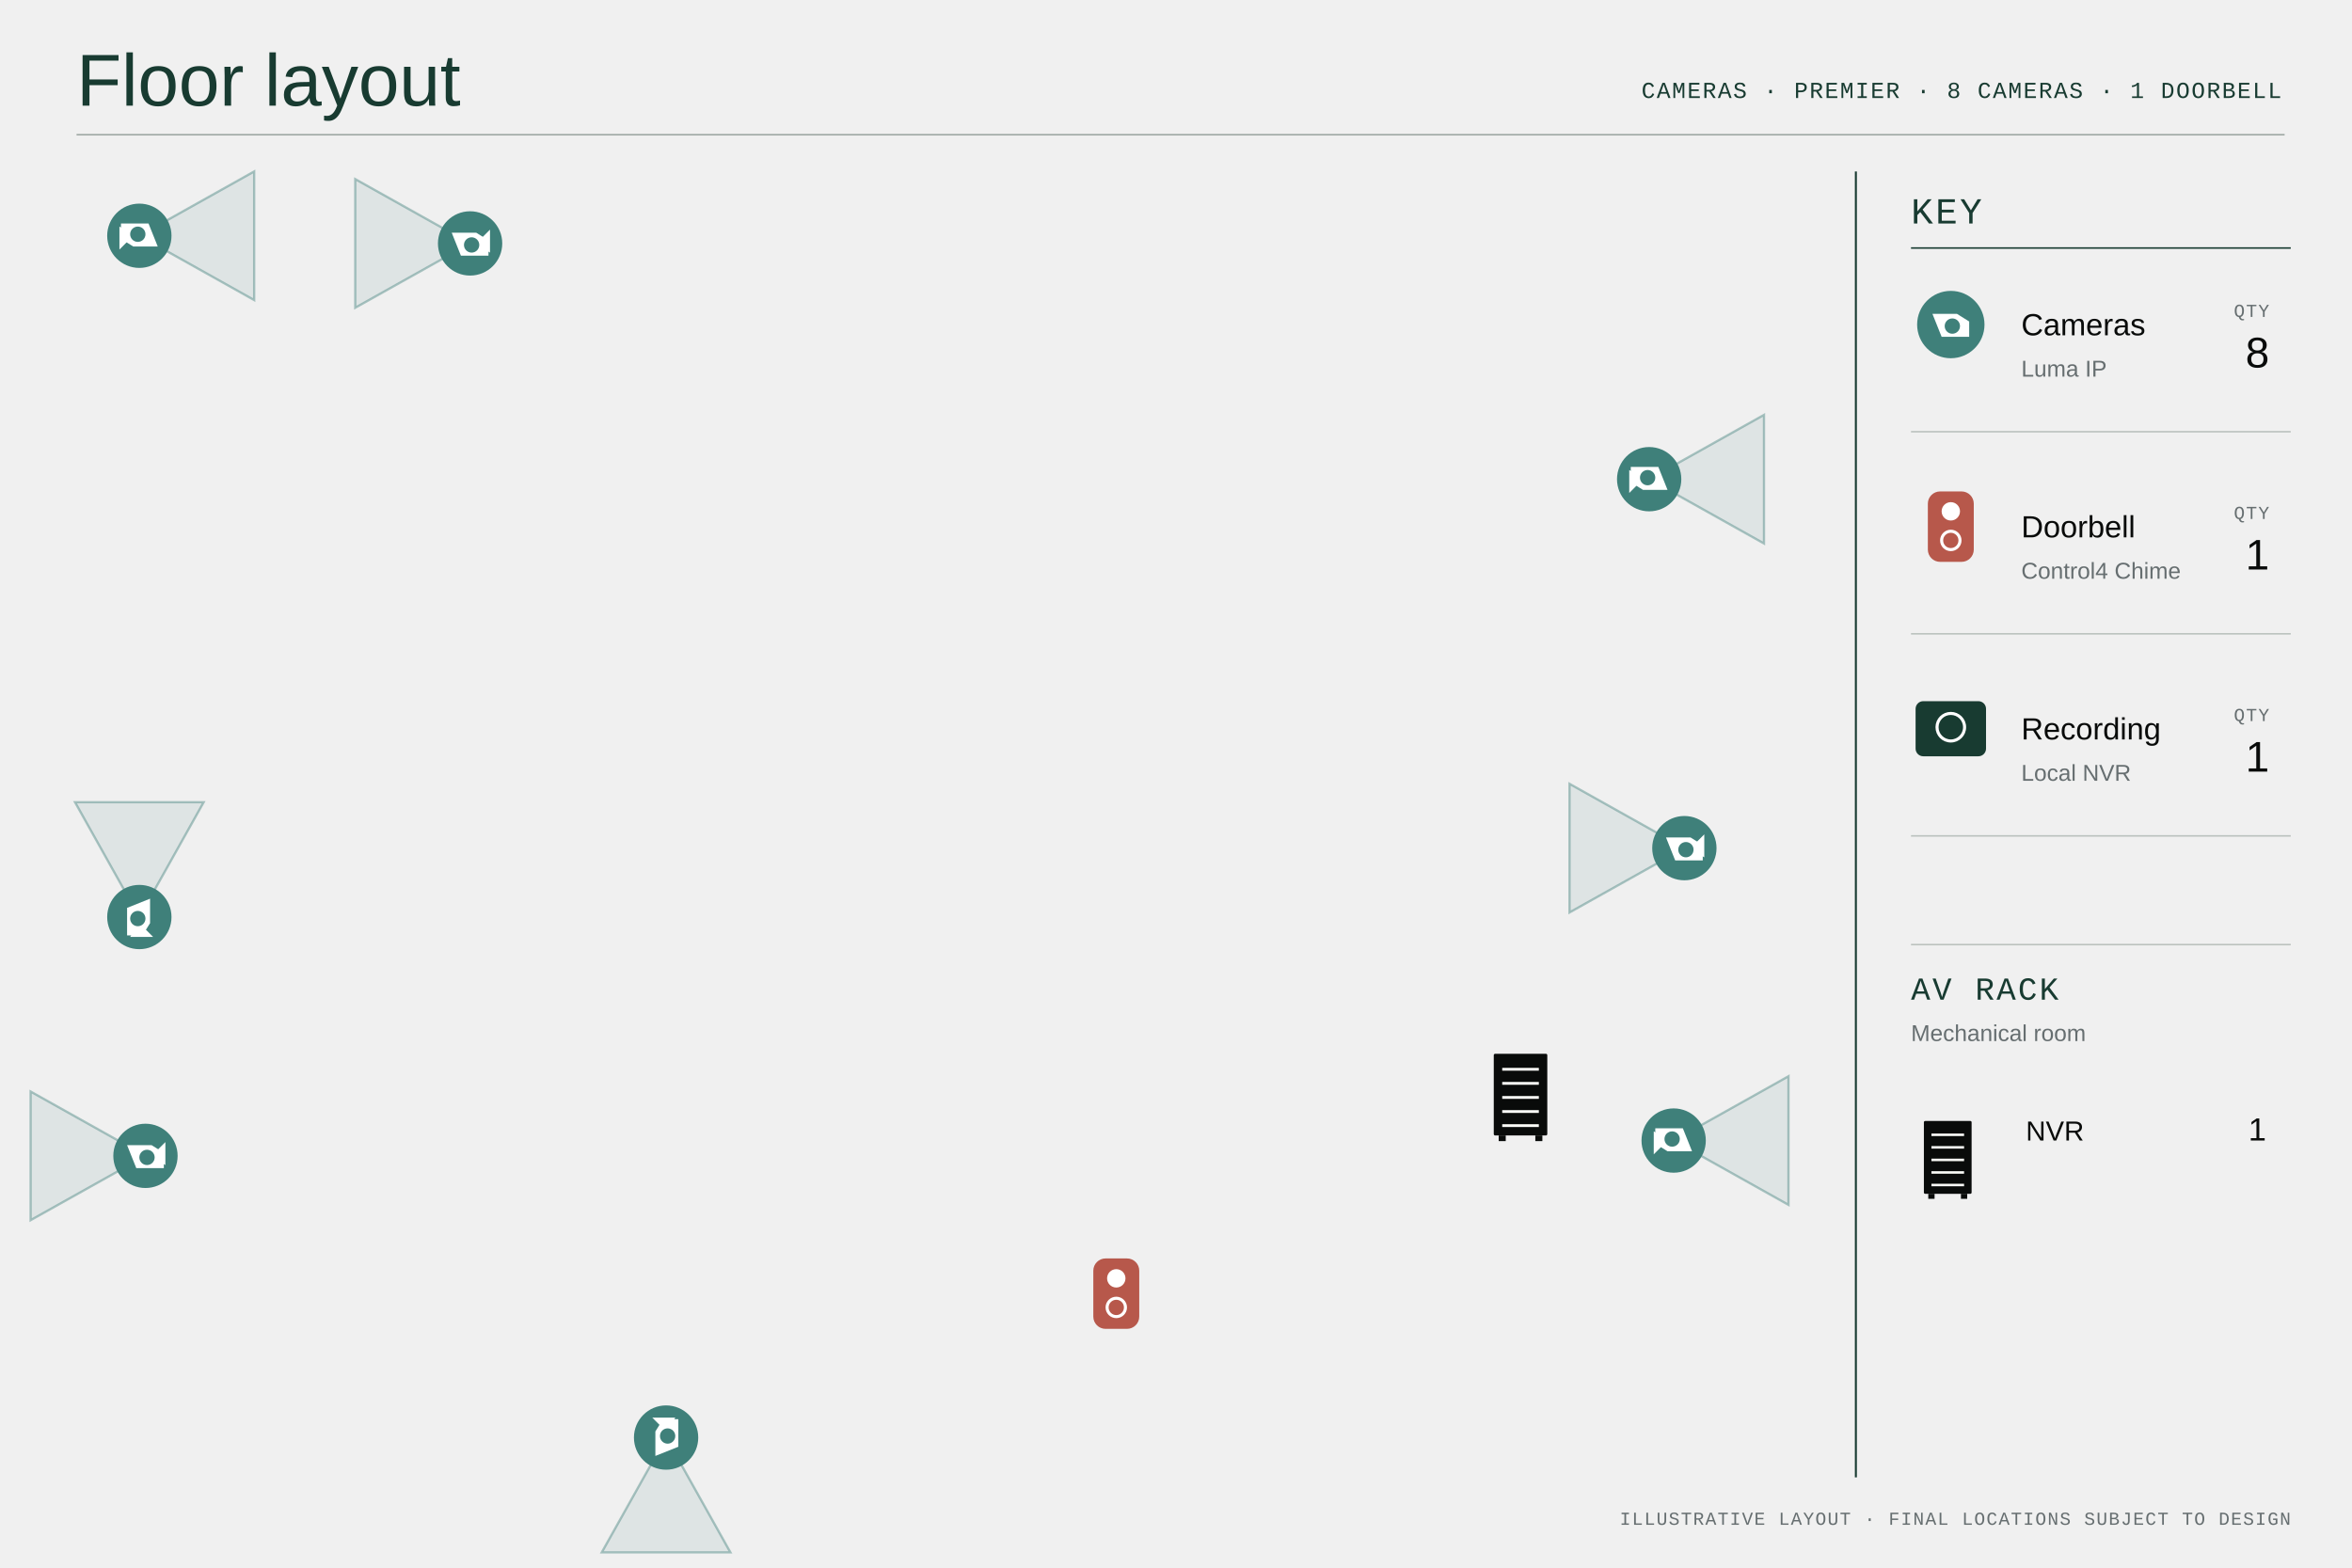
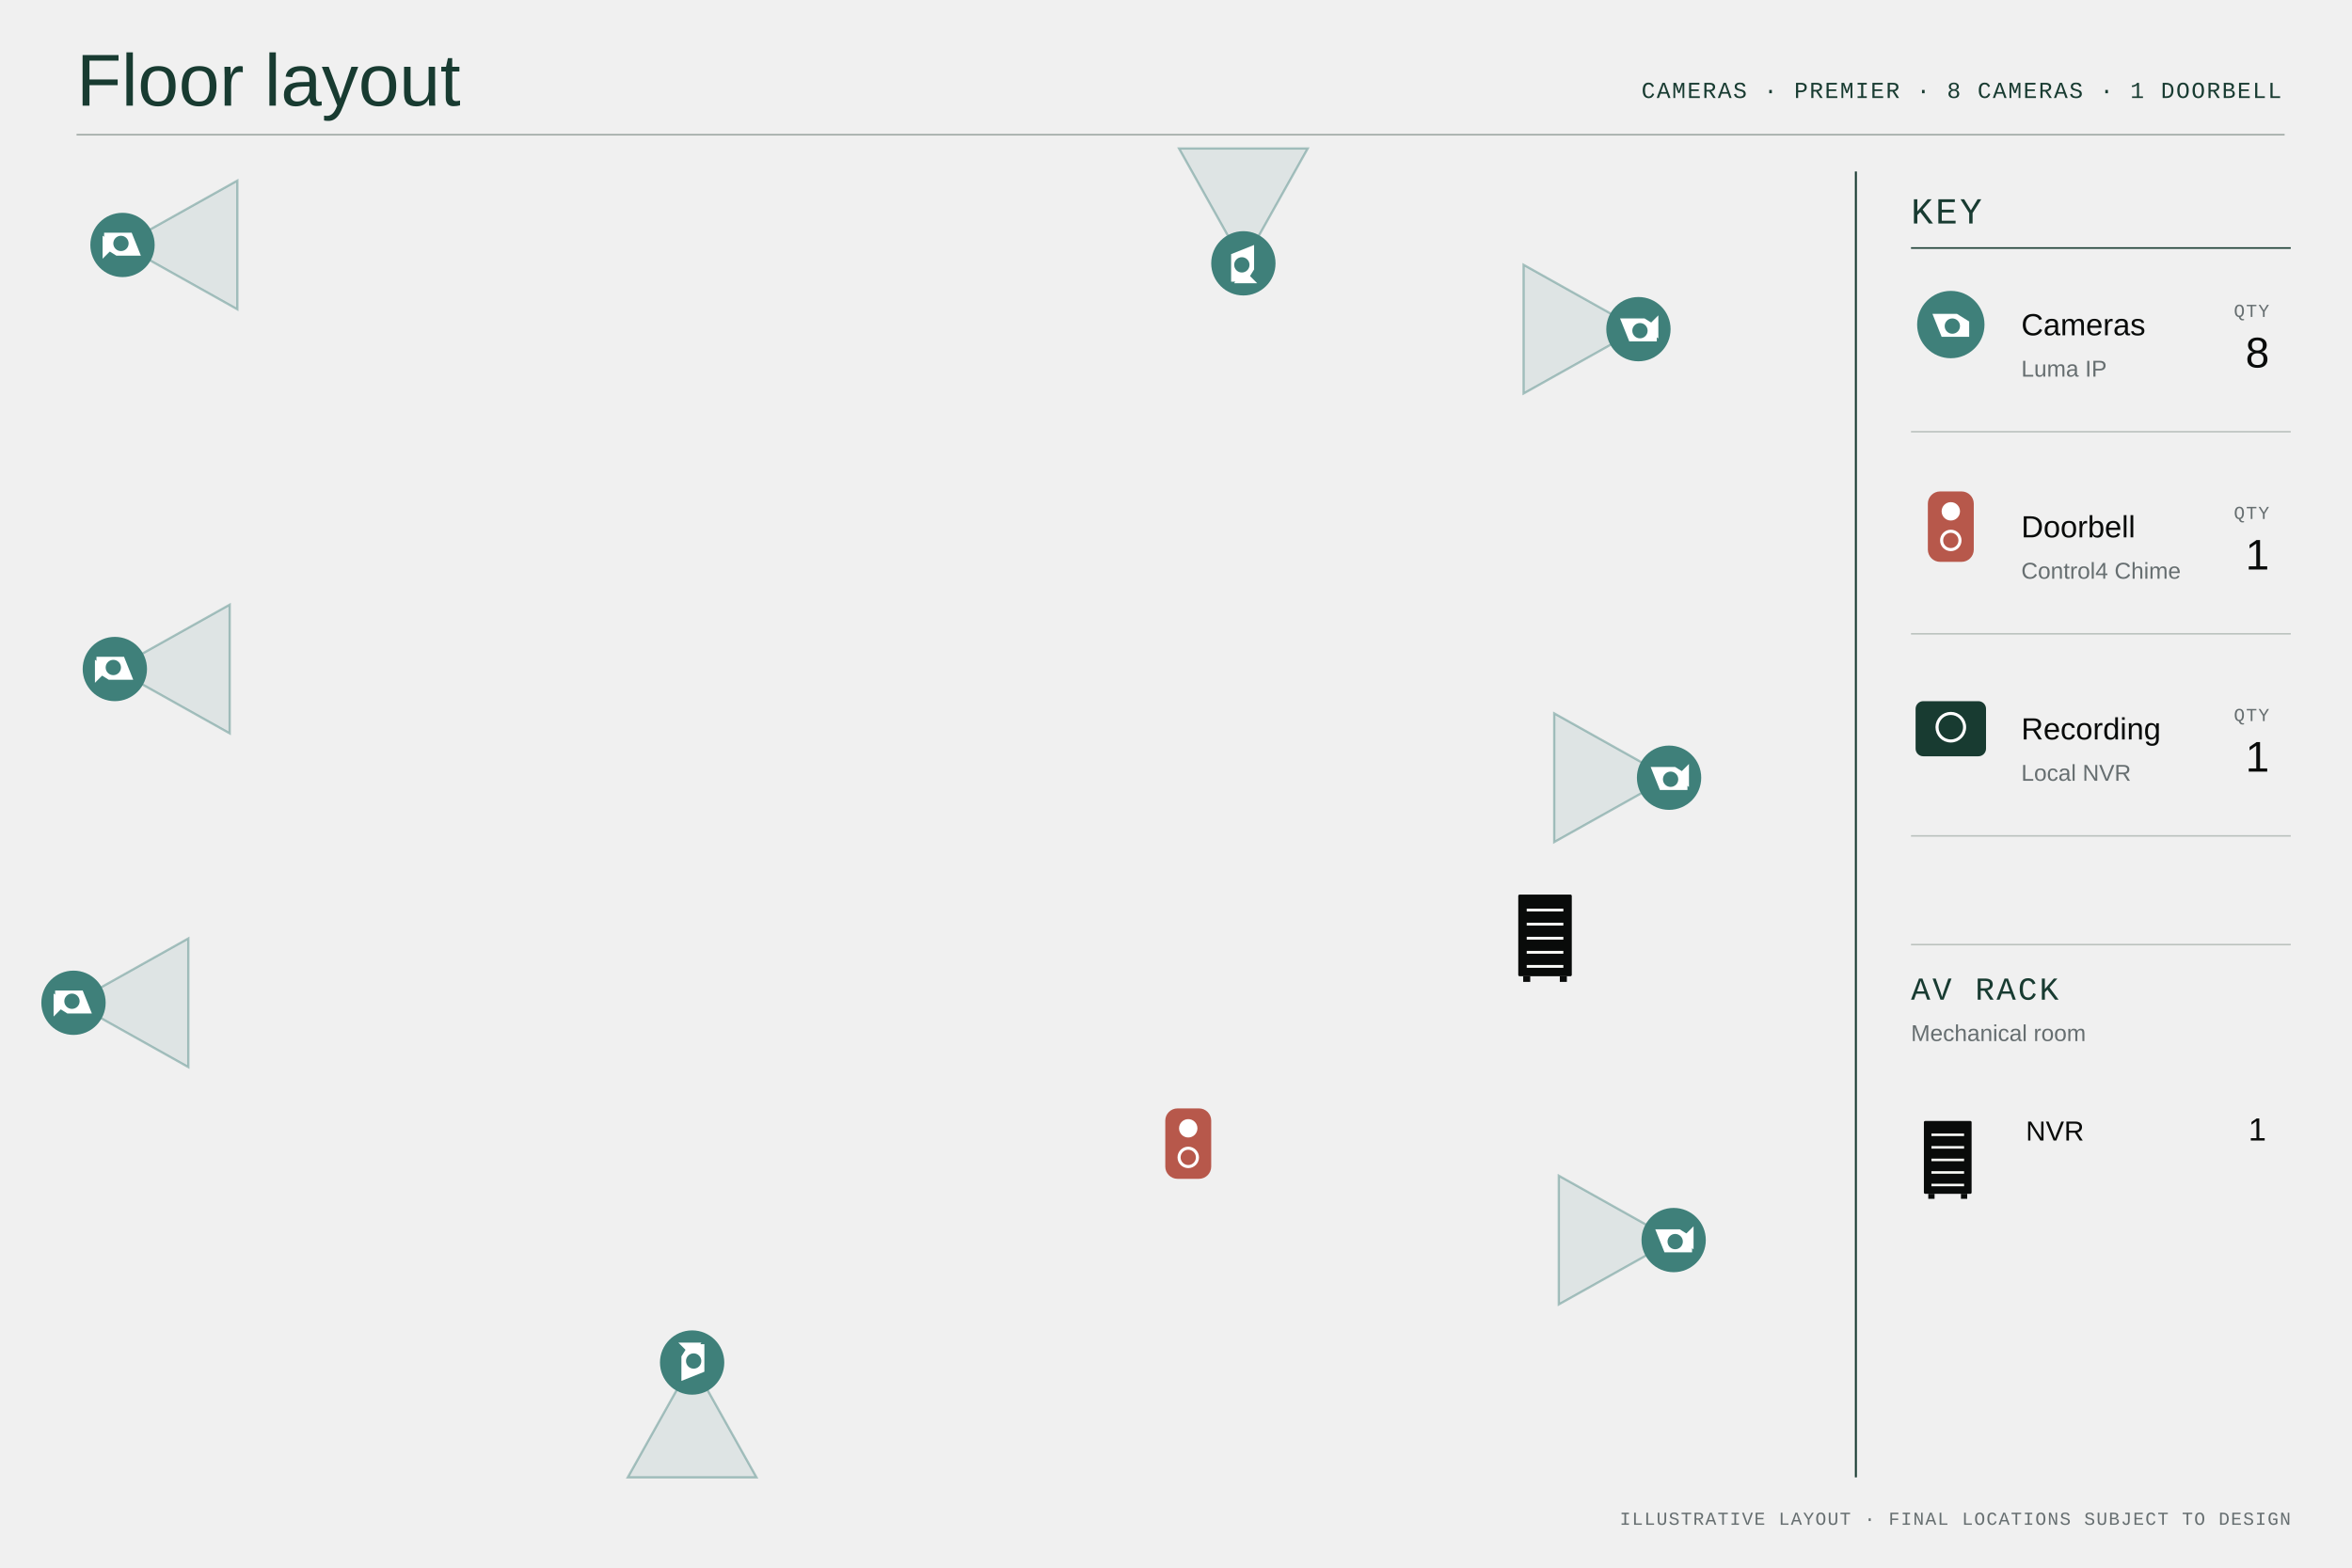
<svg xmlns="http://www.w3.org/2000/svg" viewBox="0 0 1536 1024" width="1536" height="1024" role="img" aria-label="Cameras Premier floor layout and equipment key">
  <text x="50" y="69" fill="#183B31" font-family="Arial,Helvetica,sans-serif" font-size="48">Floor layout</text>
  <text x="1490" y="64" fill="#183B31" font-family="IBM Plex Mono,Courier New,monospace" font-size="15" letter-spacing=".065em" text-anchor="end">CAMERAS · PREMIER · 8 CAMERAS · 1 DOORBELL</text>
  <line x1="50" y1="88" x2="1492" y2="88" stroke="#9DA7A3" stroke-width="1" />
-   <g transform="translate(91,154) rotate(180)">
+   <g transform="translate(80,160) rotate(180)">
    <path d="M0 0L-75 -42L-75 42Z" fill="#3F807A" fill-opacity=".10" stroke="#3F807A" stroke-opacity=".42" stroke-width="1.5" />
    <circle r="21" fill="#3F807A" />
    <path d="M-12 -7h16l8 5v10h-18z" fill="white" />
    <circle cx="1" cy="1" r="5" fill="#3F807A" />
    <path d="M8 -4l5 -5v15l-5 -3" fill="white" />
  </g>
-   <g transform="translate(307,159) rotate(0)">
+   <g transform="translate(1070,215) rotate(0)">
    <path d="M0 0L-75 -42L-75 42Z" fill="#3F807A" fill-opacity=".10" stroke="#3F807A" stroke-opacity=".42" stroke-width="1.5" />
    <circle r="21" fill="#3F807A" />
    <path d="M-12 -7h16l8 5v10h-18z" fill="white" />
    <circle cx="1" cy="1" r="5" fill="#3F807A" />
    <path d="M8 -4l5 -5v15l-5 -3" fill="white" />
  </g>
-   <g transform="translate(1077,313) rotate(180)">
+   <g transform="translate(48,655) rotate(180)">
    <path d="M0 0L-75 -42L-75 42Z" fill="#3F807A" fill-opacity=".10" stroke="#3F807A" stroke-opacity=".42" stroke-width="1.5" />
    <circle r="21" fill="#3F807A" />
    <path d="M-12 -7h16l8 5v10h-18z" fill="white" />
    <circle cx="1" cy="1" r="5" fill="#3F807A" />
    <path d="M8 -4l5 -5v15l-5 -3" fill="white" />
  </g>
-   <g transform="translate(1100,554) rotate(0)">
+   <g transform="translate(1093,810) rotate(0)">
    <path d="M0 0L-75 -42L-75 42Z" fill="#3F807A" fill-opacity=".10" stroke="#3F807A" stroke-opacity=".42" stroke-width="1.5" />
    <circle r="21" fill="#3F807A" />
    <path d="M-12 -7h16l8 5v10h-18z" fill="white" />
    <circle cx="1" cy="1" r="5" fill="#3F807A" />
    <path d="M8 -4l5 -5v15l-5 -3" fill="white" />
  </g>
-   <g transform="translate(91,599) rotate(90)">
+   <g transform="translate(812,172) rotate(90)">
    <path d="M0 0L-75 -42L-75 42Z" fill="#3F807A" fill-opacity=".10" stroke="#3F807A" stroke-opacity=".42" stroke-width="1.5" />
    <circle r="21" fill="#3F807A" />
    <path d="M-12 -7h16l8 5v10h-18z" fill="white" />
    <circle cx="1" cy="1" r="5" fill="#3F807A" />
    <path d="M8 -4l5 -5v15l-5 -3" fill="white" />
  </g>
-   <g transform="translate(95,755) rotate(0)">
+   <g transform="translate(1090,508) rotate(0)">
    <path d="M0 0L-75 -42L-75 42Z" fill="#3F807A" fill-opacity=".10" stroke="#3F807A" stroke-opacity=".42" stroke-width="1.5" />
    <circle r="21" fill="#3F807A" />
    <path d="M-12 -7h16l8 5v10h-18z" fill="white" />
    <circle cx="1" cy="1" r="5" fill="#3F807A" />
    <path d="M8 -4l5 -5v15l-5 -3" fill="white" />
  </g>
-   <g transform="translate(435,939) rotate(-90)">
+   <g transform="translate(452,890) rotate(-90)">
    <path d="M0 0L-75 -42L-75 42Z" fill="#3F807A" fill-opacity=".10" stroke="#3F807A" stroke-opacity=".42" stroke-width="1.5" />
    <circle r="21" fill="#3F807A" />
    <path d="M-12 -7h16l8 5v10h-18z" fill="white" />
    <circle cx="1" cy="1" r="5" fill="#3F807A" />
    <path d="M8 -4l5 -5v15l-5 -3" fill="white" />
  </g>
-   <g transform="translate(1093,745) rotate(180)">
+   <g transform="translate(75,437) rotate(180)">
    <path d="M0 0L-75 -42L-75 42Z" fill="#3F807A" fill-opacity=".10" stroke="#3F807A" stroke-opacity=".42" stroke-width="1.5" />
    <circle r="21" fill="#3F807A" />
    <path d="M-12 -7h16l8 5v10h-18z" fill="white" />
    <circle cx="1" cy="1" r="5" fill="#3F807A" />
    <path d="M8 -4l5 -5v15l-5 -3" fill="white" />
  </g>
-   <g transform="translate(729,845)">
+   <g transform="translate(776,747)">
    <rect x="-15" y="-23" width="30" height="46" rx="8" fill="#B7584B" />
    <circle cy="-10" r="6" fill="white" />
    <circle cy="9" r="6" fill="none" stroke="white" stroke-width="2" />
  </g>
-   <g transform="translate(993,715) scale(0.92)">
+   <g transform="translate(1009,611) scale(0.92)">
    <rect x="-19" y="-29" width="38" height="58" rx="1" fill="#090B0A" />
    <path d="M-13 -18h26M-13 -8h26M-13 2h26M-13 12h26M-13 22h26" stroke="#FAFBF7" stroke-width="2" />
    <path d="M-13 29v4m26 -4v4" stroke="#090B0A" stroke-width="5" />
  </g>
  <line x1="1212" y1="112" x2="1212" y2="965" stroke="#183B31" stroke-width="1.3" />
  <text x="1248" y="146" fill="#183B31" font-family="IBM Plex Mono,Courier New,monospace" font-size="24" letter-spacing=".065em">KEY</text>
  <line x1="1248" y1="162" x2="1496" y2="162" stroke="#183B31" stroke-width="1" />
  <g>
    <g transform="translate(1274,212)">
      <circle r="22" fill="#3F807A" />
      <path d="M-12 -7h16l8 5v10h-18z" fill="white" />
      <circle cx="1" cy="1" r="5" fill="#3F807A" />
    </g>
    <text x="1320" y="219" fill="#090B0A" font-family="Arial,Helvetica,sans-serif" font-size="20">Cameras</text>
    <text x="1320" y="246" fill="#666E70" font-family="Arial,Helvetica,sans-serif" font-size="15">Luma IP</text>
    <text x="1482" y="207" fill="#666E70" font-family="IBM Plex Mono,Courier New,monospace" font-size="12" letter-spacing=".065em" text-anchor="end">QTY</text>
    <text x="1482" y="240" fill="#090B0A" font-family="Arial,Helvetica,sans-serif" font-size="28" text-anchor="end">8</text>
    <line x1="1248" y1="282" x2="1496" y2="282" stroke="#BBC2BE" stroke-width="1" />
  </g>
  <g>
    <g transform="translate(1274,344)">
      <rect x="-15" y="-23" width="30" height="46" rx="8" fill="#B7584B" />
      <circle cy="-10" r="6" fill="white" />
      <circle cy="9" r="6" fill="none" stroke="white" stroke-width="2" />
    </g>
    <text x="1320" y="351" fill="#090B0A" font-family="Arial,Helvetica,sans-serif" font-size="20">Doorbell</text>
    <text x="1320" y="378" fill="#666E70" font-family="Arial,Helvetica,sans-serif" font-size="15">Control4 Chime</text>
    <text x="1482" y="339" fill="#666E70" font-family="IBM Plex Mono,Courier New,monospace" font-size="12" letter-spacing=".065em" text-anchor="end">QTY</text>
    <text x="1482" y="372" fill="#090B0A" font-family="Arial,Helvetica,sans-serif" font-size="28" text-anchor="end">1</text>
    <line x1="1248" y1="414" x2="1496" y2="414" stroke="#BBC2BE" stroke-width="1" />
  </g>
  <g>
    <g transform="translate(1274,476)">
      <rect x="-23" y="-18" width="46" height="36" rx="5" fill="#183B31" />
      <circle cx="0" cy="-1" r="9" stroke="white" stroke-width="2" fill="none" />
    </g>
    <text x="1320" y="483" fill="#090B0A" font-family="Arial,Helvetica,sans-serif" font-size="20">Recording</text>
    <text x="1320" y="510" fill="#666E70" font-family="Arial,Helvetica,sans-serif" font-size="15">Local NVR</text>
    <text x="1482" y="471" fill="#666E70" font-family="IBM Plex Mono,Courier New,monospace" font-size="12" letter-spacing=".065em" text-anchor="end">QTY</text>
    <text x="1482" y="504" fill="#090B0A" font-family="Arial,Helvetica,sans-serif" font-size="28" text-anchor="end">1</text>
    <line x1="1248" y1="546" x2="1496" y2="546" stroke="#BBC2BE" stroke-width="1" />
  </g>
  <line x1="1248" y1="617" x2="1496" y2="617" stroke="#BBC2BE" stroke-width="1" />
  <text x="1248" y="653" fill="#183B31" font-family="IBM Plex Mono,Courier New,monospace" font-size="21" letter-spacing=".065em">AV RACK</text>
  <text x="1248" y="680" fill="#666E70" font-family="Arial,Helvetica,sans-serif" font-size="15">Mechanical room</text>
  <g transform="translate(1272,756) scale(0.82)">
    <rect x="-19" y="-29" width="38" height="58" rx="1" fill="#090B0A" />
    <path d="M-13 -18h26M-13 -8h26M-13 2h26M-13 12h26M-13 22h26" stroke="#FAFBF7" stroke-width="2" />
    <path d="M-13 29v4m26 -4v4" stroke="#090B0A" stroke-width="5" />
  </g>
  <text x="1323" y="745" fill="#090B0A" font-family="Arial,Helvetica,sans-serif" font-size="18">NVR</text>
  <text x="1480" y="745" fill="#090B0A" font-family="Arial,Helvetica,sans-serif" font-size="21" text-anchor="end">1</text>
  <text x="1496" y="996" fill="#666E70" font-family="IBM Plex Mono,Courier New,monospace" font-size="12" letter-spacing=".065em" text-anchor="end">ILLUSTRATIVE LAYOUT · FINAL LOCATIONS SUBJECT TO DESIGN</text>
</svg>
